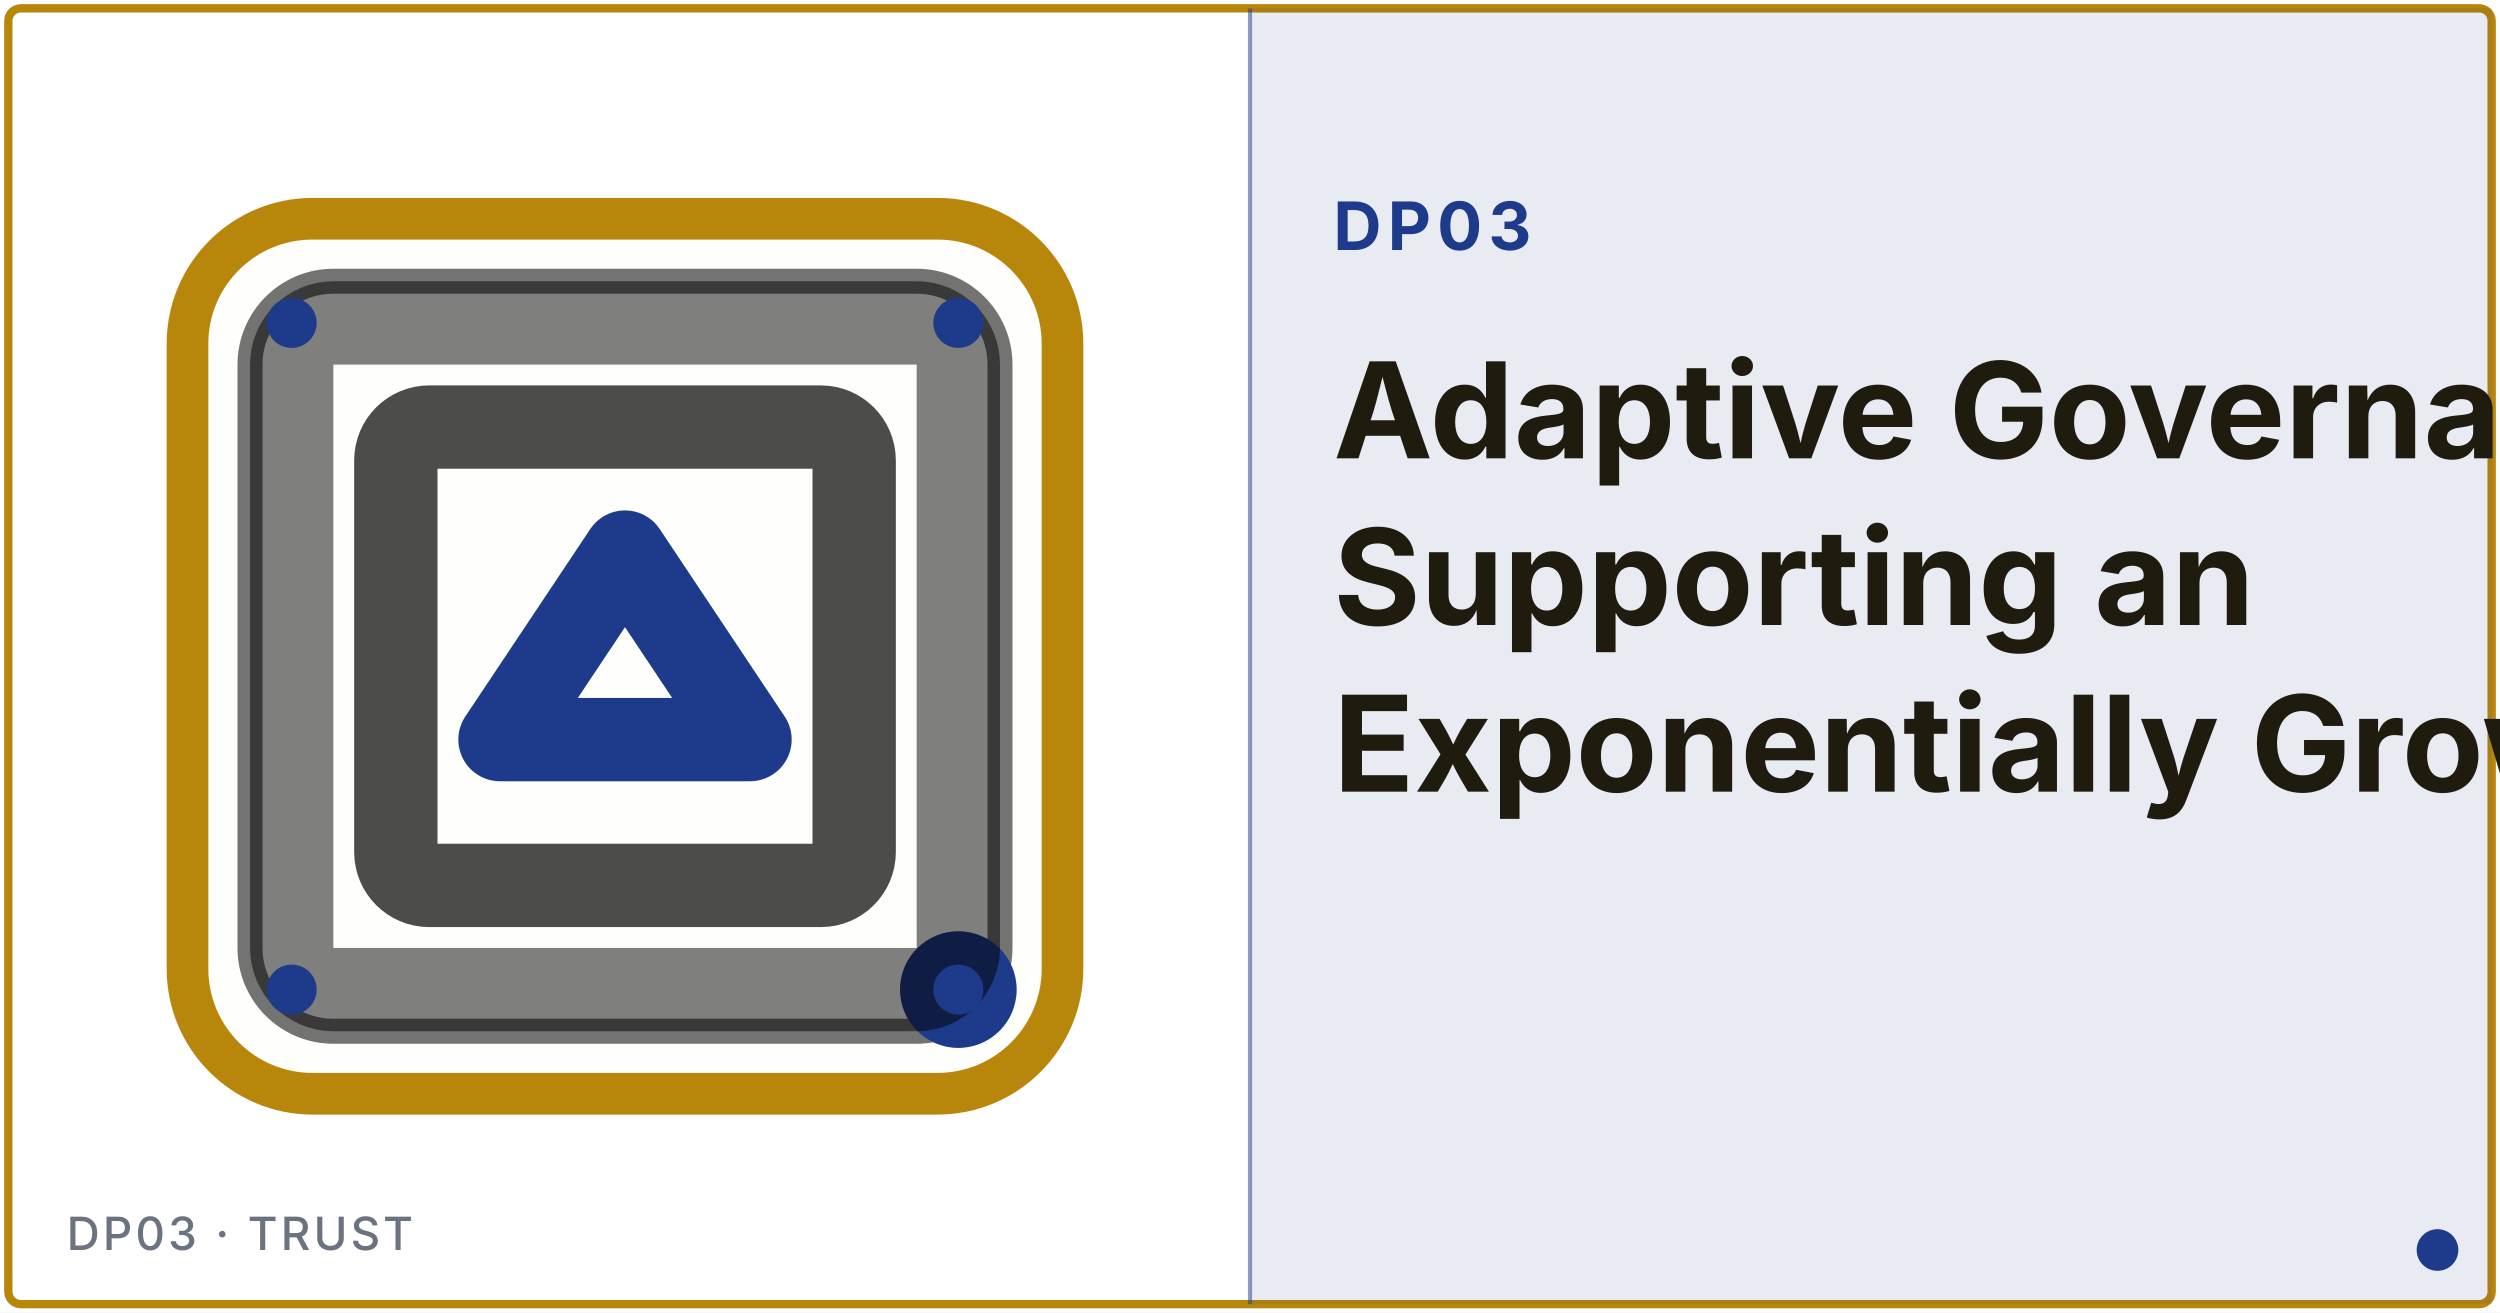
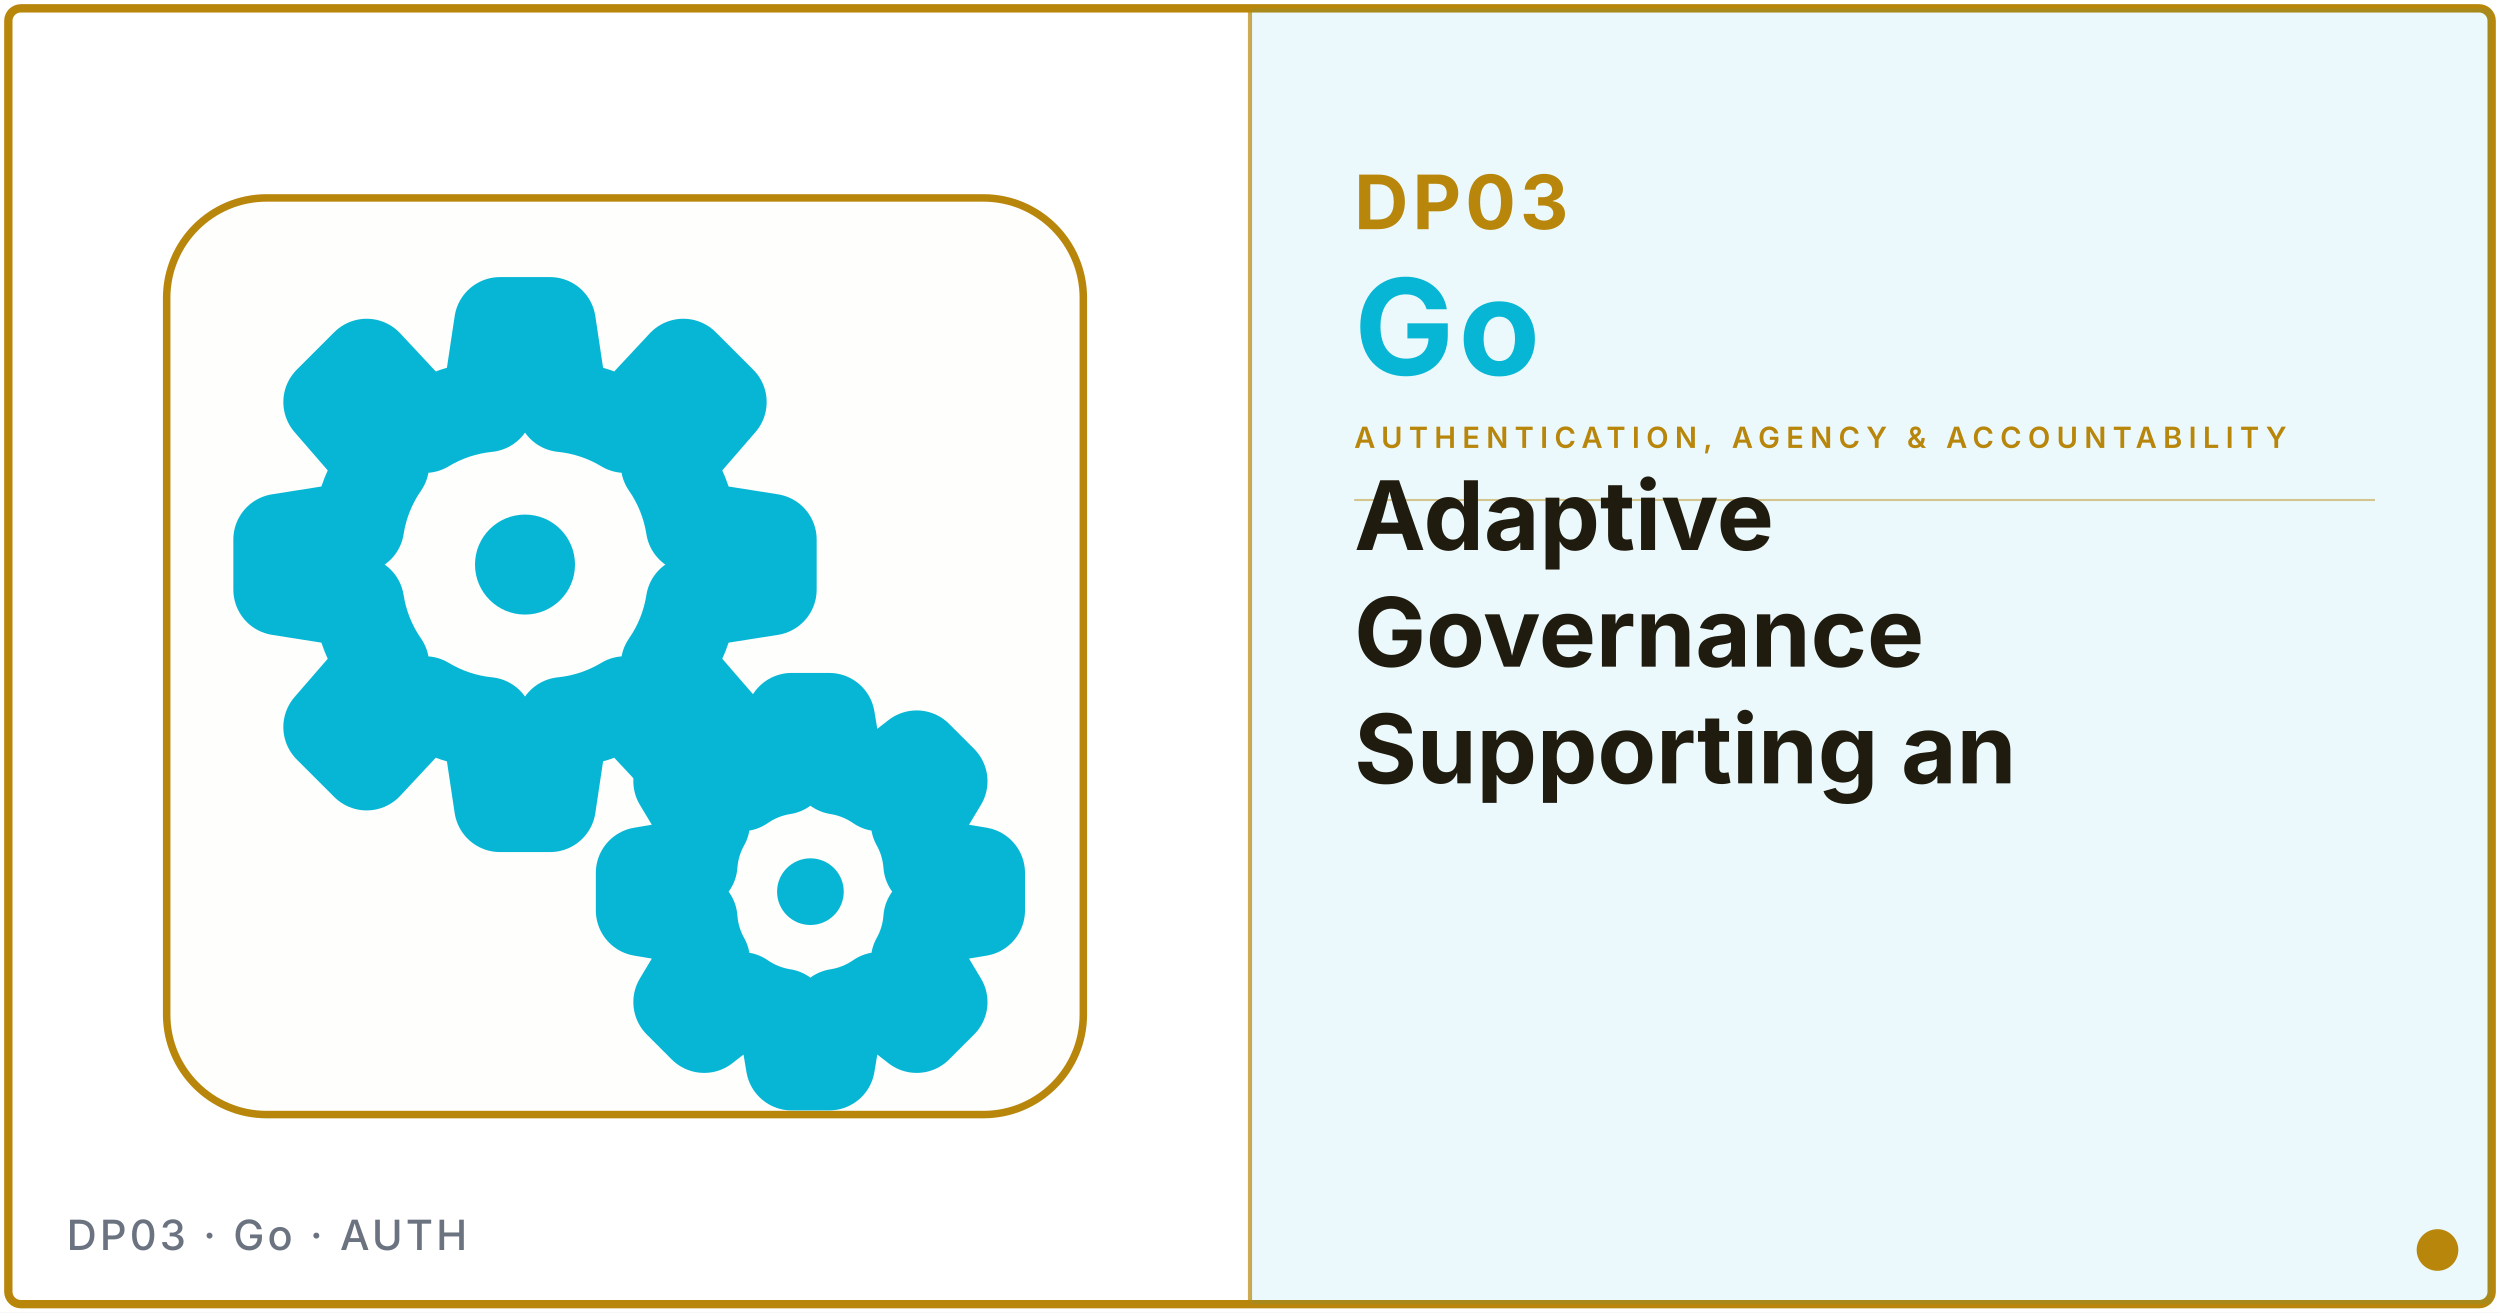
<svg xmlns="http://www.w3.org/2000/svg" viewBox="0 0 1200 630" width="1200" height="630" role="img" aria-labelledby="t">
  <rect width="1200" height="630" fill="#ffffff" />
  <rect x="4" y="4" width="1192" height="622" rx="6" fill="none" stroke="#b8860b" stroke-width="4" />
-   <rect x="600" y="4" width="596" height="622" fill="#1e3a8a" fill-opacity="0.10" />
-   <line x1="600" y1="4" x2="600" y2="626" stroke="#1e3a8a" stroke-width="2" stroke-opacity="0.5" />
-   <svg x="60" y="75" width="480" height="480" viewBox="0 0 24 24" fill="none" stroke="#1f2937" stroke-width="2" stroke-linecap="round" stroke-linejoin="round">
-     <rect x="1.5" y="1.5" width="21" height="21" rx="3" fill="#f5e9c8" fill-opacity="0.06" stroke="#b8860b" stroke-width="1" />
-     <rect x="3" y="3" width="18" height="18" rx="2" fill="none" stroke="currentColor" stroke-width="0.6" stroke-opacity="0.55" />
-     <circle cx="20" cy="20" r="1.4" fill="#1e3a8a" stroke="none" />
-     <rect x="4" y="4" width="16" height="16" rx="1" stroke="currentColor" fill="none" stroke-opacity="0.5" />
-     <rect x="6.5" y="6.5" width="11" height="11" rx="0.8" stroke="currentColor" fill="none" stroke-opacity="0.7" />
-     <path d="M12 9.5 L15 14 L9 14 Z" stroke="#1e3a8a" fill="none" />
-     <circle cx="4" cy="4" r="0.6" fill="#1e3a8a" stroke="none" />
-     <circle cx="20" cy="4" r="0.6" fill="#1e3a8a" stroke="none" />
-     <circle cx="4" cy="20" r="0.6" fill="#1e3a8a" stroke="none" />
-     <circle cx="20" cy="20" r="0.6" fill="#1e3a8a" stroke="none" />
+   <rect x="600" y="4" width="596" height="622" fill="#06b6d4" fill-opacity="0.08" />
+   <line x1="600" y1="4" x2="600" y2="626" stroke="#b8860b" stroke-width="2" stroke-opacity="0.7" />
+   <svg x="60" y="75" width="480" height="480" viewBox="0 0 24 24" fill="none">
+     <rect x="1.0" y="1.0" width="22" height="22" rx="2.4" fill="#f5e9c8" fill-opacity="0.04" stroke="#b8860b" stroke-width="0.18" />
+     <path d="M 9 4.0 L 10.2 4.0 L 10.5 6.0 A 3.6 3.6 0 0 1 12.0 6.5 L 13.4 5.0 L 14.3 5.9 L 13.0 7.4 A 3.6 3.6 0 0 1 13.6 8.9 L 15.5 9.2 L 15.5 10.4 L 13.6 10.7 A 3.6 3.6 0 0 1 13.0 12.2 L 14.3 13.7 L 13.4 14.6 L 12.0 13.1 A 3.6 3.6 0 0 1 10.5 13.6 L 10.2 15.6 L 9.0 15.6 L 8.7 13.6 A 3.6 3.6 0 0 1 7.2 13.1 L 5.8 14.6 L 4.9 13.7 L 6.2 12.2 A 3.6 3.6 0 0 1 5.6 10.7 L 3.7 10.4 L 3.7 9.2 L 5.6 8.9 A 3.6 3.6 0 0 1 6.2 7.4 L 4.9 5.9 L 5.8 5.0 L 7.2 6.5 A 3.6 3.6 0 0 1 8.7 6.0 L 9.0 4.0 Z" fill="none" stroke="#06b6d4" stroke-width="2.2" stroke-linejoin="round" />
+     <circle cx="9.6" cy="9.8" r="1.2" fill="#06b6d4" stroke="none" stroke-width="2.2" stroke-opacity="1.0" />
+     <path d="M 16 13.5 L 16.9 13.5 L 17.1 14.7 A 2.4 2.4 0 0 1 18.1 15.1 L 19.0 14.4 L 19.6 15.0 L 19.0 16.0 A 2.4 2.4 0 0 1 19.3 17.0 L 20.5 17.2 L 20.5 18.1 L 19.3 18.3 A 2.4 2.4 0 0 1 19.0 19.3 L 19.6 20.3 L 19.0 20.9 L 18.1 20.2 A 2.4 2.4 0 0 1 17.1 20.6 L 16.9 21.8 L 16.0 21.8 L 15.8 20.6 A 2.4 2.4 0 0 1 14.8 20.2 L 13.9 20.9 L 13.3 20.3 L 13.9 19.3 A 2.4 2.4 0 0 1 13.6 18.3 L 12.4 18.1 L 12.4 17.2 L 13.6 17.0 A 2.4 2.4 0 0 1 13.9 16.0 L 13.3 15.0 L 13.9 14.4 L 14.8 15.1 A 2.4 2.4 0 0 1 15.8 14.7 L 16 13.5 Z" fill="none" stroke="#06b6d4" stroke-width="2.2" stroke-linejoin="round" />
+     <circle cx="16.45" cy="17.65" r="0.8" fill="#06b6d4" stroke="none" stroke-width="2.2" stroke-opacity="1.0" />
  </svg>
-   <text x="640" y="120" font-family="Inter, &quot;SF Pro Text&quot;, &quot;Segoe UI&quot;, system-ui, sans-serif" font-size="32" font-weight="700" fill="#1e3a8a" letter-spacing="3">DP03</text>
-   <text x="640" y="220" font-family="Inter, &quot;SF Pro Text&quot;, &quot;Segoe UI&quot;, system-ui, sans-serif" font-size="64" font-weight="700" fill="#1f1b0e">Adaptive Governance</text>
-   <text x="640" y="300" font-family="Inter, &quot;SF Pro Text&quot;, &quot;Segoe UI&quot;, system-ui, sans-serif" font-size="64" font-weight="700" fill="#1f1b0e">Supporting an</text>
-   <text x="640" y="380" font-family="Inter, &quot;SF Pro Text&quot;, &quot;Segoe UI&quot;, system-ui, sans-serif" font-size="64" font-weight="700" fill="#1f1b0e">Exponentially Growing</text>
-   <text x="32" y="600" font-family="Inter, &quot;SF Pro Text&quot;, &quot;Segoe UI&quot;, system-ui, sans-serif" font-size="22" font-weight="500" fill="#6b7280" letter-spacing="1.5">DP03 · TRUST</text>
-   <circle cx="1170" cy="600" r="10" fill="#1e3a8a" />
+   <text x="650" y="110" font-family="Inter, &quot;SF Pro Text&quot;, &quot;Segoe UI&quot;, system-ui, sans-serif" font-size="36" font-weight="700" fill="#b8860b" letter-spacing="2">DP03</text>
+   <text x="650" y="180" font-family="Inter, &quot;SF Pro Text&quot;, &quot;Segoe UI&quot;, system-ui, sans-serif" font-size="64" font-weight="700" fill="#06b6d4" letter-spacing="2">Go</text>
+   <text x="650" y="215" font-family="Inter, &quot;SF Pro Text&quot;, &quot;Segoe UI&quot;, system-ui, sans-serif" font-size="14" font-weight="600" fill="#b8860b" letter-spacing="3">AUTHENTICATION, AGENCY &amp; ACCOUNTABILITY</text>
+   <line x1="650" y1="240" x2="1140" y2="240" stroke="#b8860b" stroke-width="1" stroke-opacity="0.45" />
+   <text x="650" y="264" font-family="Inter, &quot;SF Pro Text&quot;, &quot;Segoe UI&quot;, system-ui, sans-serif" font-size="46" font-weight="700" fill="#1f1b0e">Adaptive</text>
+   <text x="650" y="320" font-family="Inter, &quot;SF Pro Text&quot;, &quot;Segoe UI&quot;, system-ui, sans-serif" font-size="46" font-weight="700" fill="#1f1b0e">Governance</text>
+   <text x="650" y="376" font-family="Inter, &quot;SF Pro Text&quot;, &quot;Segoe UI&quot;, system-ui, sans-serif" font-size="46" font-weight="700" fill="#1f1b0e">Supporting an</text>
+   <text x="32" y="600" font-family="Inter, &quot;SF Pro Text&quot;, &quot;Segoe UI&quot;, system-ui, sans-serif" font-size="20" font-weight="500" fill="#6b7280" letter-spacing="1.5">DP03 · Go · AUTH</text>
+   <circle cx="1170" cy="600" r="10" fill="#b8860b" />
</svg>
